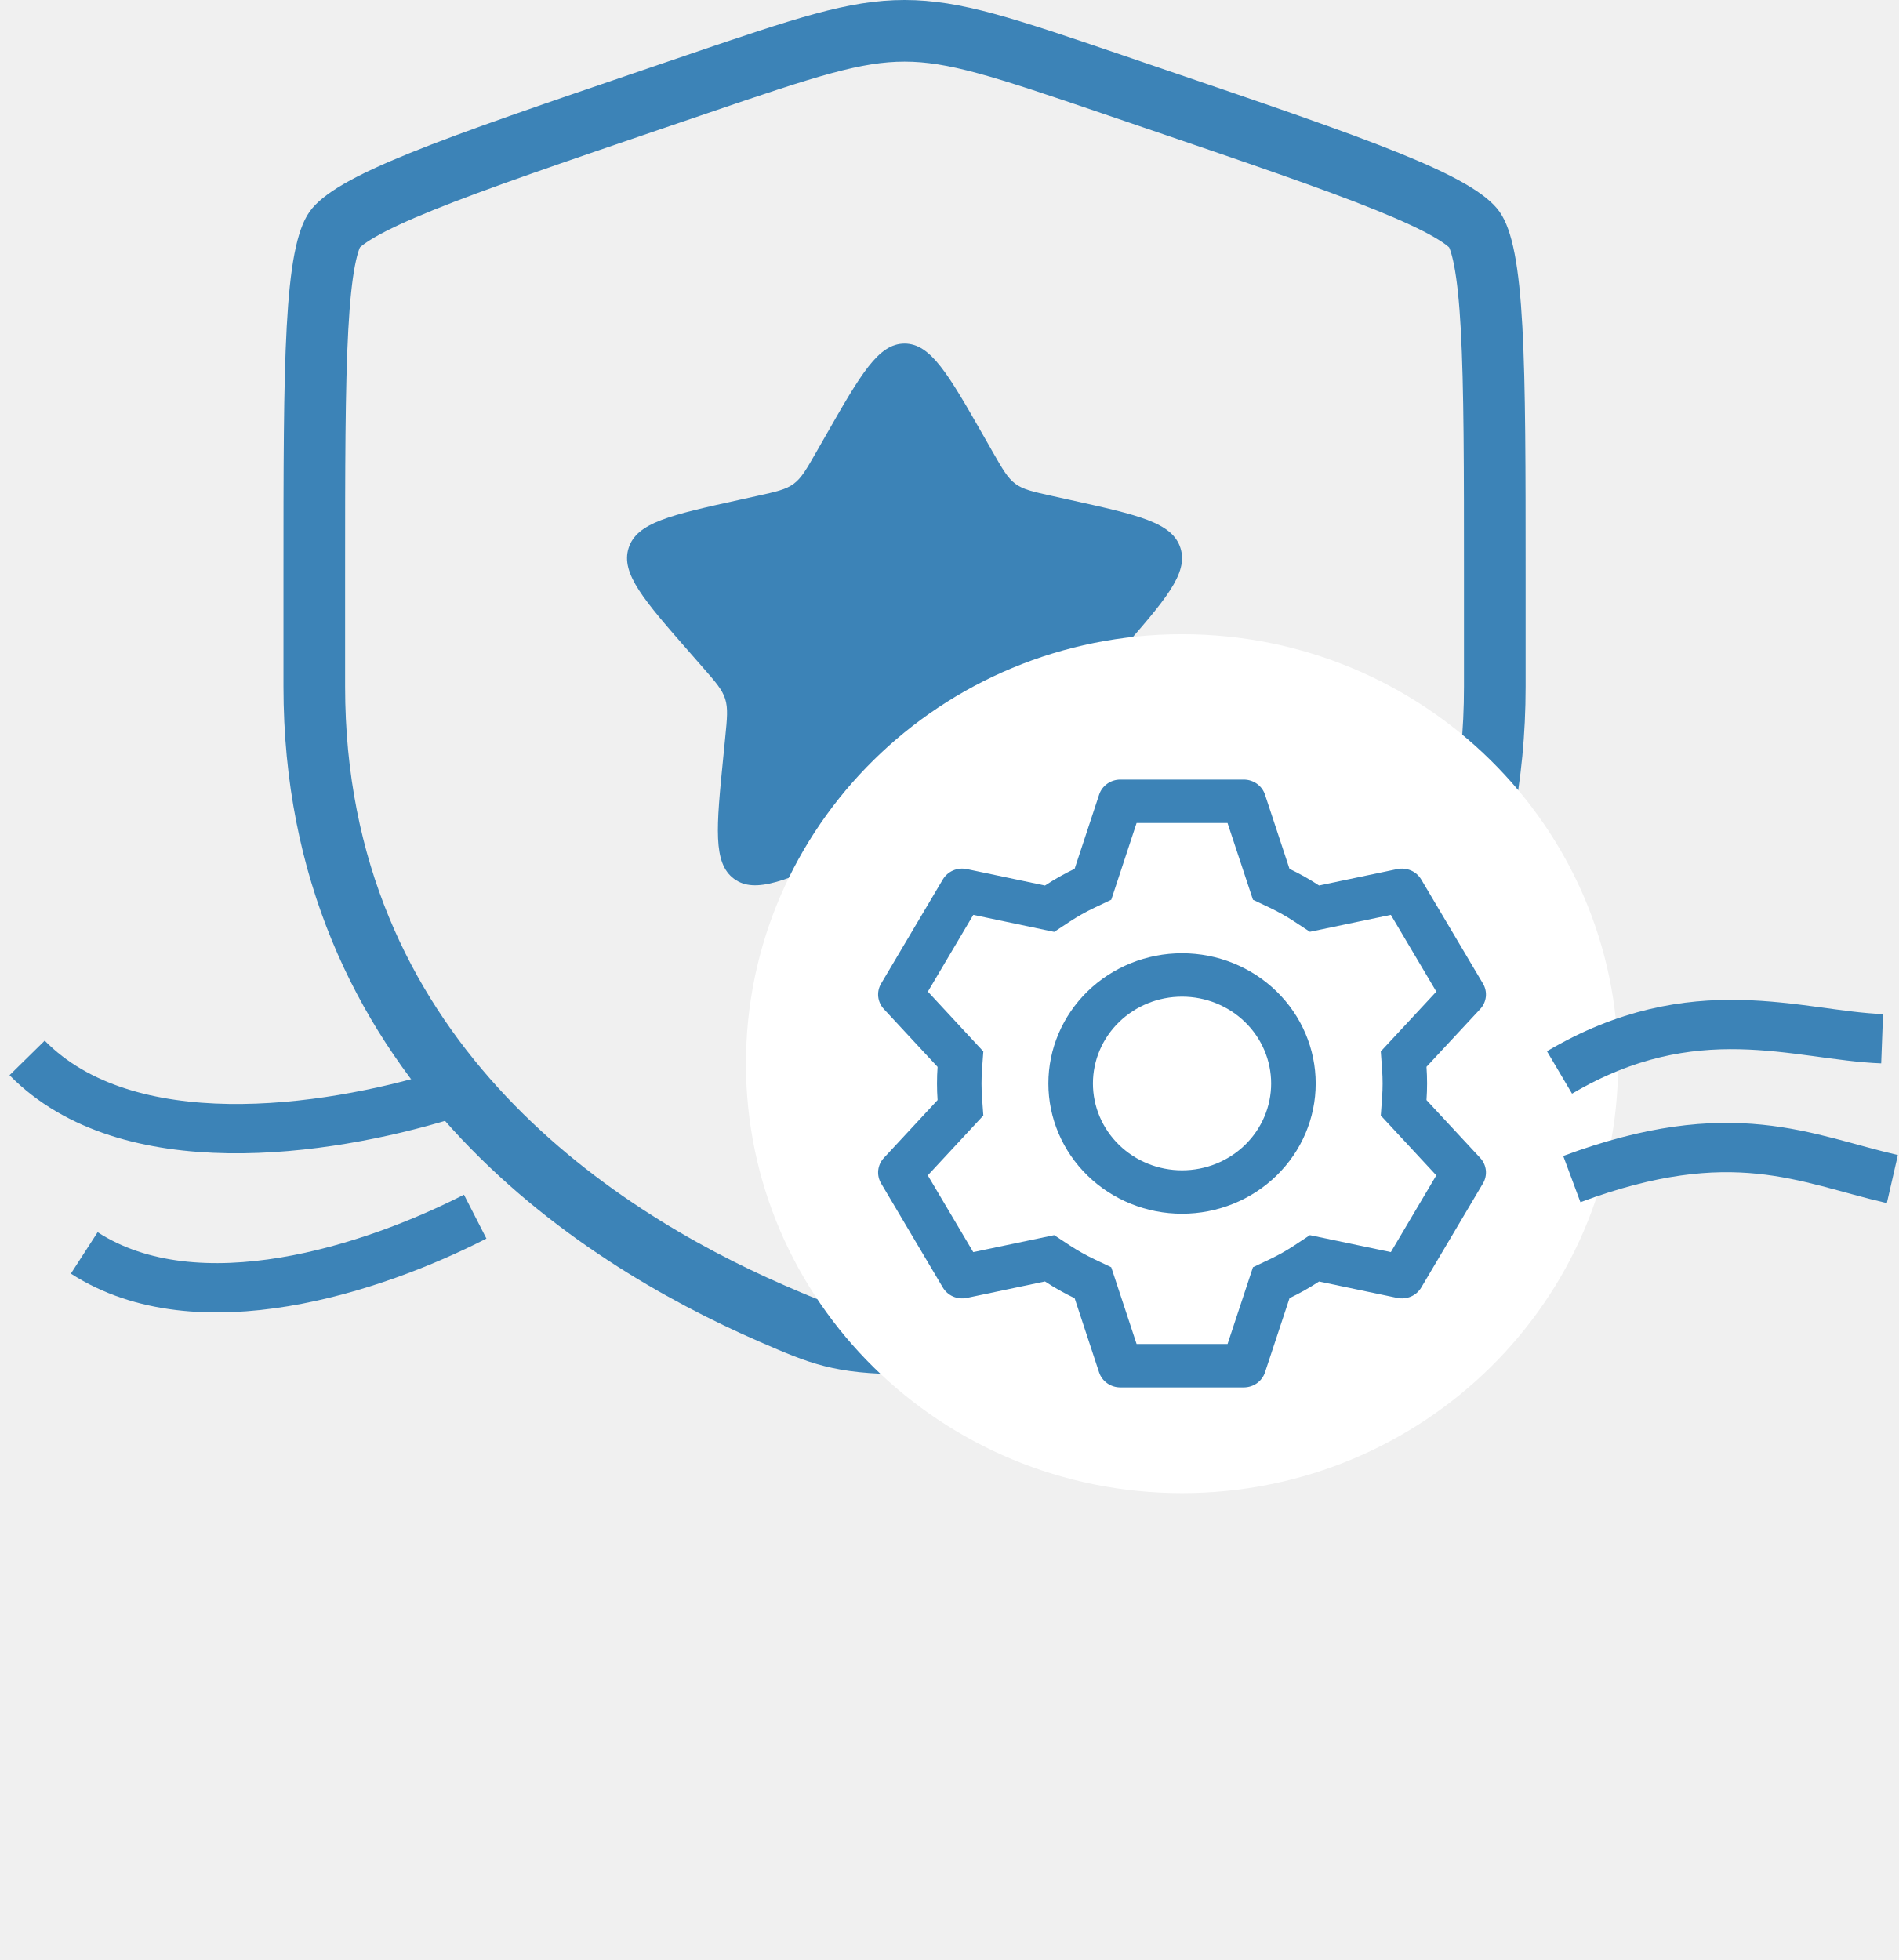
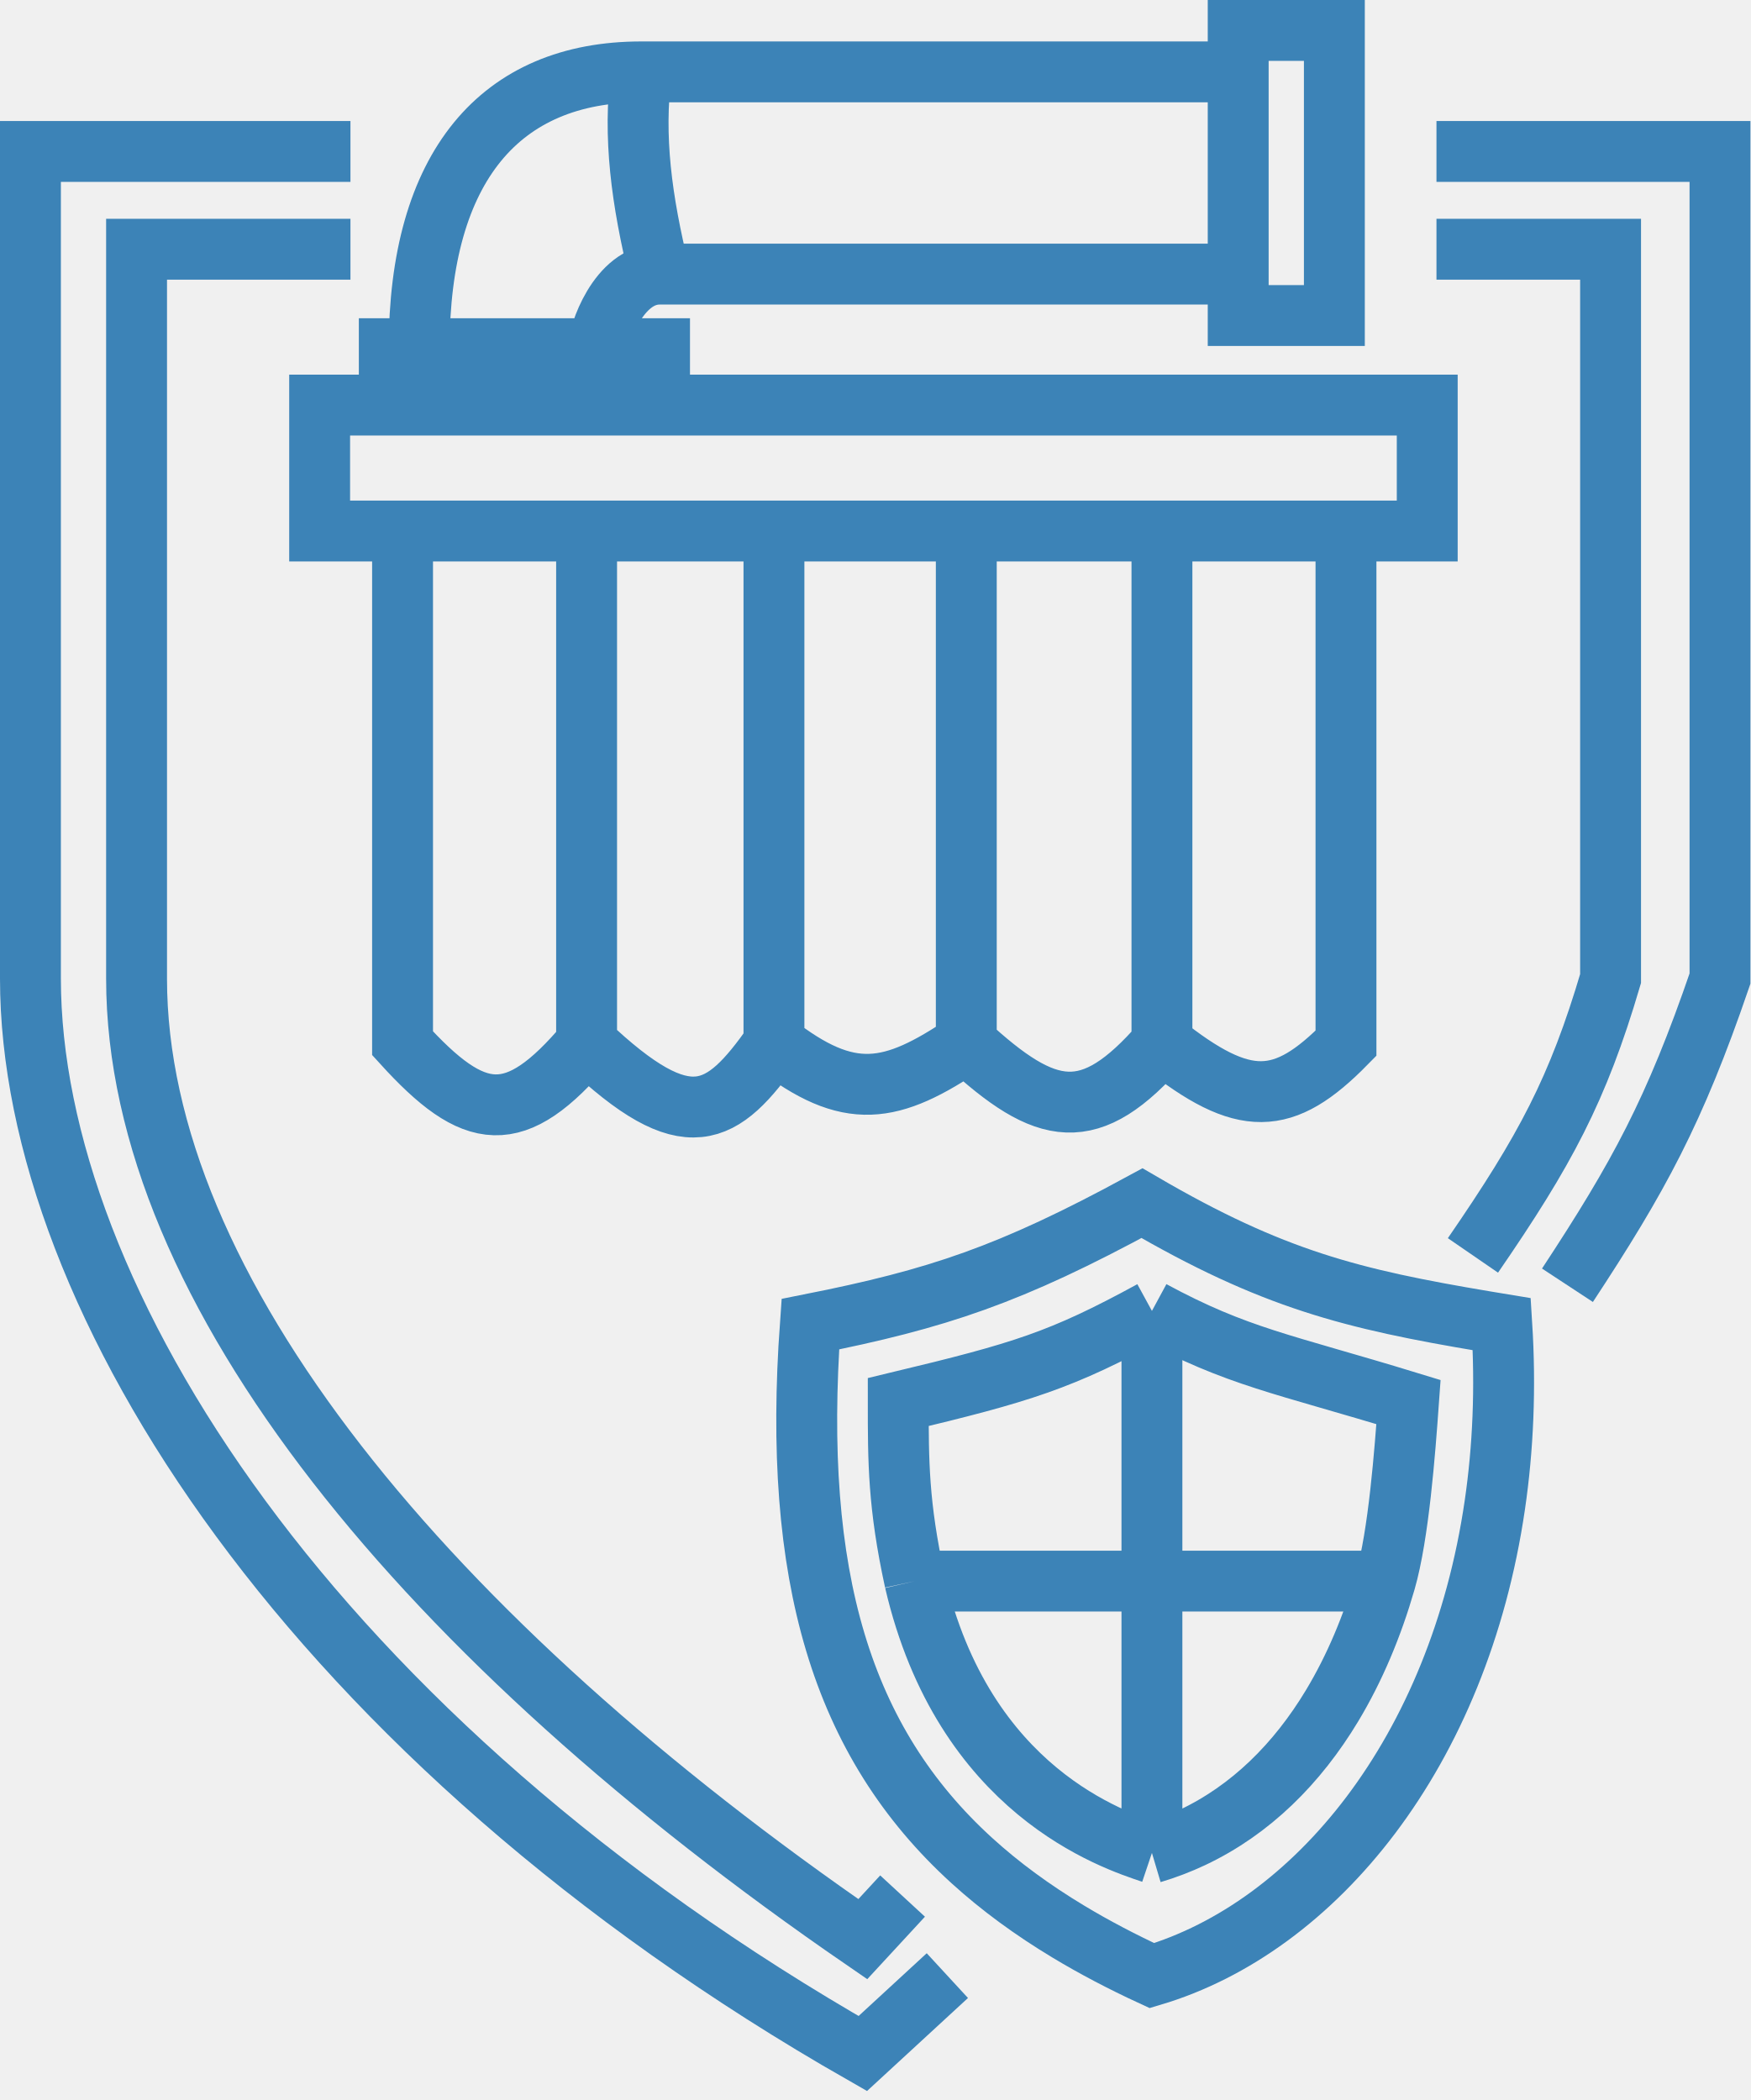
- <svg xmlns="http://www.w3.org/2000/svg" width="154" height="159" viewBox="0 0 154 159" fill="none">
-   <path d="M27.151 18.621L27.151 18.621C27.369 18.312 27.921 17.79 29.158 17.074C30.36 16.379 32.012 15.611 34.205 14.724C38.596 12.948 44.826 10.823 53.272 7.945C53.272 7.945 53.272 7.945 53.272 7.945L56.478 6.852L55.672 4.485L56.478 6.852C65.408 3.808 69.341 2.5 73.373 2.5C77.405 2.5 81.338 3.808 90.268 6.852L93.474 7.945C101.92 10.823 108.151 12.948 112.541 14.724C114.734 15.611 116.387 16.379 117.588 17.074C118.825 17.79 119.378 18.312 119.596 18.621C119.82 18.94 120.133 19.647 120.406 21.06C120.672 22.432 120.862 24.254 120.992 26.624C121.251 31.37 121.252 37.97 121.252 46.913V55.691C121.252 85.567 98.762 100.189 84.139 106.55C82.084 107.443 80.756 108.015 79.262 108.396C77.804 108.767 76.094 108.977 73.373 108.977C70.652 108.977 68.942 108.767 67.484 108.396C65.99 108.015 64.662 107.443 62.607 106.55C47.984 100.189 25.494 85.567 25.494 55.691V46.913C25.494 37.97 25.495 31.37 25.755 26.624C25.884 24.254 26.075 22.432 26.34 21.06C26.614 19.647 26.926 18.94 27.151 18.621Z" stroke="#3C83B7" stroke-width="5" />
-   <path d="M66.965 35.359L66.227 36.65C65.417 38.069 65.012 38.779 64.38 39.247C63.748 39.715 62.962 39.889 61.389 40.236L59.956 40.553C54.419 41.775 51.651 42.387 50.992 44.455C50.334 46.522 52.221 48.676 55.996 52.985L56.972 54.1C58.045 55.324 58.581 55.936 58.822 56.694C59.064 57.451 58.983 58.268 58.82 59.901L58.673 61.389C58.102 67.138 57.817 70.012 59.541 71.29C61.265 72.568 63.858 71.403 69.042 69.073L70.383 68.47C71.856 67.808 72.593 67.476 73.373 67.476C74.154 67.476 74.89 67.808 76.364 68.47L77.704 69.073C82.888 71.403 85.481 72.568 87.205 71.29C88.93 70.012 88.644 67.138 88.073 61.389L87.926 59.901C87.764 58.268 87.683 57.451 87.924 56.694C88.165 55.936 88.701 55.324 89.774 54.1L90.751 52.985C94.525 48.676 96.412 46.522 95.753 44.455C95.095 42.387 92.327 41.775 86.79 40.553L85.357 40.236C83.784 39.889 82.998 39.715 82.366 39.247C81.734 38.779 81.329 38.069 80.519 36.651L79.781 35.359C76.93 30.366 75.504 27.869 73.373 27.869C71.242 27.869 69.816 30.366 66.965 35.359Z" fill="#3C83B7" />
-   <ellipse cx="95.882" cy="86.287" rx="35.373" ry="34.837" fill="white" />
-   <path d="M100.891 63.242C101.273 63.242 101.646 63.36 101.955 63.58C102.264 63.799 102.494 64.109 102.611 64.464L104.599 70.483C105.434 70.881 106.232 71.328 106.995 71.832L113.341 70.5C113.715 70.423 114.105 70.463 114.454 70.614C114.804 70.766 115.095 71.022 115.285 71.346L120.294 79.795C120.485 80.118 120.566 80.492 120.525 80.863C120.484 81.234 120.324 81.582 120.066 81.859L115.711 86.543C115.775 87.441 115.775 88.342 115.711 89.241L120.066 93.932C120.324 94.208 120.484 94.557 120.525 94.928C120.566 95.299 120.485 95.672 120.294 95.996L115.285 104.448C115.094 104.771 114.803 105.026 114.453 105.178C114.104 105.329 113.715 105.368 113.341 105.29L106.995 103.959C106.236 104.459 105.434 104.91 104.602 105.308L102.611 111.327C102.494 111.682 102.264 111.991 101.955 112.211C101.646 112.43 101.273 112.549 100.891 112.549H90.873C90.491 112.549 90.118 112.43 89.809 112.211C89.5 111.991 89.27 111.682 89.153 111.327L87.169 105.311C86.336 104.914 85.533 104.461 84.766 103.955L78.423 105.29C78.049 105.368 77.659 105.328 77.31 105.176C76.96 105.024 76.67 104.768 76.479 104.445L71.47 95.996C71.279 95.672 71.198 95.299 71.239 94.928C71.28 94.557 71.441 94.208 71.698 93.932L76.053 89.241C75.99 88.345 75.99 87.446 76.053 86.55L71.698 81.859C71.441 81.582 71.28 81.234 71.239 80.863C71.198 80.492 71.279 80.118 71.47 79.795L76.479 71.342C76.67 71.019 76.961 70.764 77.311 70.613C77.66 70.462 78.05 70.422 78.423 70.5L84.766 71.835C85.532 71.332 86.334 70.877 87.169 70.479L89.157 64.464C89.273 64.11 89.502 63.801 89.809 63.582C90.117 63.362 90.488 63.243 90.87 63.242H100.887H100.891ZM99.568 66.764H92.196L90.143 72.987L88.759 73.645C88.079 73.97 87.422 74.34 86.793 74.751L85.514 75.597L78.951 74.216L75.265 80.443L79.764 85.296L79.656 86.789C79.604 87.526 79.604 88.265 79.656 89.001L79.764 90.494L75.258 95.348L78.947 101.574L85.51 100.197L86.79 101.039C87.418 101.451 88.075 101.82 88.755 102.145L90.14 102.804L92.196 109.027H99.575L101.635 102.8L103.016 102.145C103.696 101.821 104.351 101.452 104.978 101.039L106.254 100.197L112.82 101.574L116.507 95.348L112.004 90.494L112.112 89.001C112.164 88.264 112.164 87.523 112.112 86.786L112.004 85.293L116.51 80.443L112.82 74.216L106.254 75.59L104.978 74.751C104.351 74.339 103.696 73.969 103.016 73.645L101.635 72.99L99.572 66.764H99.568ZM95.882 77.329C98.757 77.329 101.515 78.443 103.548 80.424C105.581 82.406 106.724 85.093 106.724 87.895C106.724 90.698 105.581 93.385 103.548 95.366C101.515 97.348 98.757 98.461 95.882 98.461C93.007 98.461 90.249 97.348 88.216 95.366C86.183 93.385 85.04 90.698 85.04 87.895C85.04 85.093 86.183 82.406 88.216 80.424C90.249 78.443 93.007 77.329 95.882 77.329ZM95.882 80.851C93.965 80.851 92.127 81.594 90.771 82.915C89.416 84.236 88.654 86.027 88.654 87.895C88.654 89.763 89.416 91.555 90.771 92.876C92.127 94.197 93.965 94.939 95.882 94.939C97.799 94.939 99.637 94.197 100.993 92.876C102.348 91.555 103.11 89.763 103.11 87.895C103.11 86.027 102.348 84.236 100.993 82.915C99.637 81.594 97.799 80.851 95.882 80.851Z" fill="#3C83B7" />
-   <path d="M2.2 85.822C10.33 94.101 26.345 91.818 36.022 88.863M127.5 95.65C140.517 90.806 146.461 94.037 153.5 95.65" stroke="#3C83B7" stroke-width="4" />
-   <path d="M6.835 101.639C16.075 107.605 30.292 102.92 38.546 98.696M126.5 87C137.416 80.55 145.859 84.011 152.669 84.265" stroke="#3C83B7" stroke-width="4" />
+ <svg xmlns="http://www.w3.org/2000/svg" width="115" height="138" viewBox="0 0 115 138" fill="none">
+   <path d="M23.024 9.952H2V64.308C2 85.332 20.627 114.358 56.683 134.946L62.239 129.826M94.373 9.952H113V64.308C110.002 73.056 107.664 77.33 102.978 84.46M94.373 16.379H105.811V64.308C103.66 71.591 101.532 75.572 96.769 82.499M23.024 16.379H8.972V64.308C8.972 84.787 28.163 107.816 56.683 127.43L59.297 124.598" stroke="#3C83B7" stroke-width="4" />
+   <path d="M26.447 34.897H21V26.618H25.575M26.447 34.897V68.556C31.169 73.751 33.816 74.153 38.538 68.556M26.447 34.897H38.538M38.538 68.556V34.897M38.538 68.556C45.175 74.853 47.442 73.392 50.847 68.556M38.538 34.897H50.847M50.847 68.556V34.897M50.847 68.556C55.785 72.41 58.546 71.892 63.483 68.556M50.847 34.897H63.483M63.483 68.556V34.897M63.483 68.556C68.75 73.408 71.595 74.016 76.337 68.556M63.483 34.897H76.337M76.337 68.556V34.897M76.337 68.556C81.738 72.859 84.328 72.733 88.428 68.556V34.897M76.337 34.897H88.428M88.428 34.897H93.766V26.618H43.331M25.575 26.618V22.915H27.536M25.575 26.618H43.331M43.331 26.618V22.915H39.3M39.3 22.915C39.3 22.043 40.608 18.013 43.331 18.013M39.3 22.915H27.536M43.331 18.013H81.347M43.331 18.013C42.133 13.111 41.588 8.972 42.133 4.723M81.347 18.013V20.736H87.665V2H81.347V4.723M81.347 18.013V4.723M81.347 4.723H42.133M42.133 4.723C32.873 4.723 27.536 10.932 27.536 22.915" stroke="#3C83B7" stroke-width="4" />
+   <path d="M75.679 86.145C69.688 89.413 67.183 90.176 59.013 92.136C59.013 96.058 59.013 98.894 60.102 103.901M75.679 86.145V103.901M75.679 86.145C81.318 89.195 84.278 89.608 92.534 92.136C92.3 95.409 91.889 100.856 91.011 103.901M75.679 121.765C76.599 121.491 77.479 121.153 78.321 120.757C82.178 118.939 85.227 115.888 87.511 112.097C88.996 109.633 90.159 106.855 91.011 103.901M75.679 121.765C73.153 120.915 63.316 117.735 60.102 103.901M75.679 121.765V103.901M60.102 103.901C64.677 103.901 73.392 103.901 75.679 103.901M60.102 103.901H75.679M75.679 103.901H91.011M53.239 87.017C61.6 85.355 66.347 83.782 75.026 79.065C83.608 84.072 88.799 85.365 97.604 86.841C97.952 86.899 98.305 86.958 98.663 87.017C98.927 91.198 98.752 95.171 98.208 98.894C95.83 115.151 86.404 126.635 75.679 129.826C73.716 128.918 71.889 127.959 70.196 126.939C67.827 125.512 65.718 123.967 63.861 122.278C55.263 114.457 52.047 103.55 53.239 87.017Z" stroke="#3C83B7" stroke-width="4" />
</svg>
